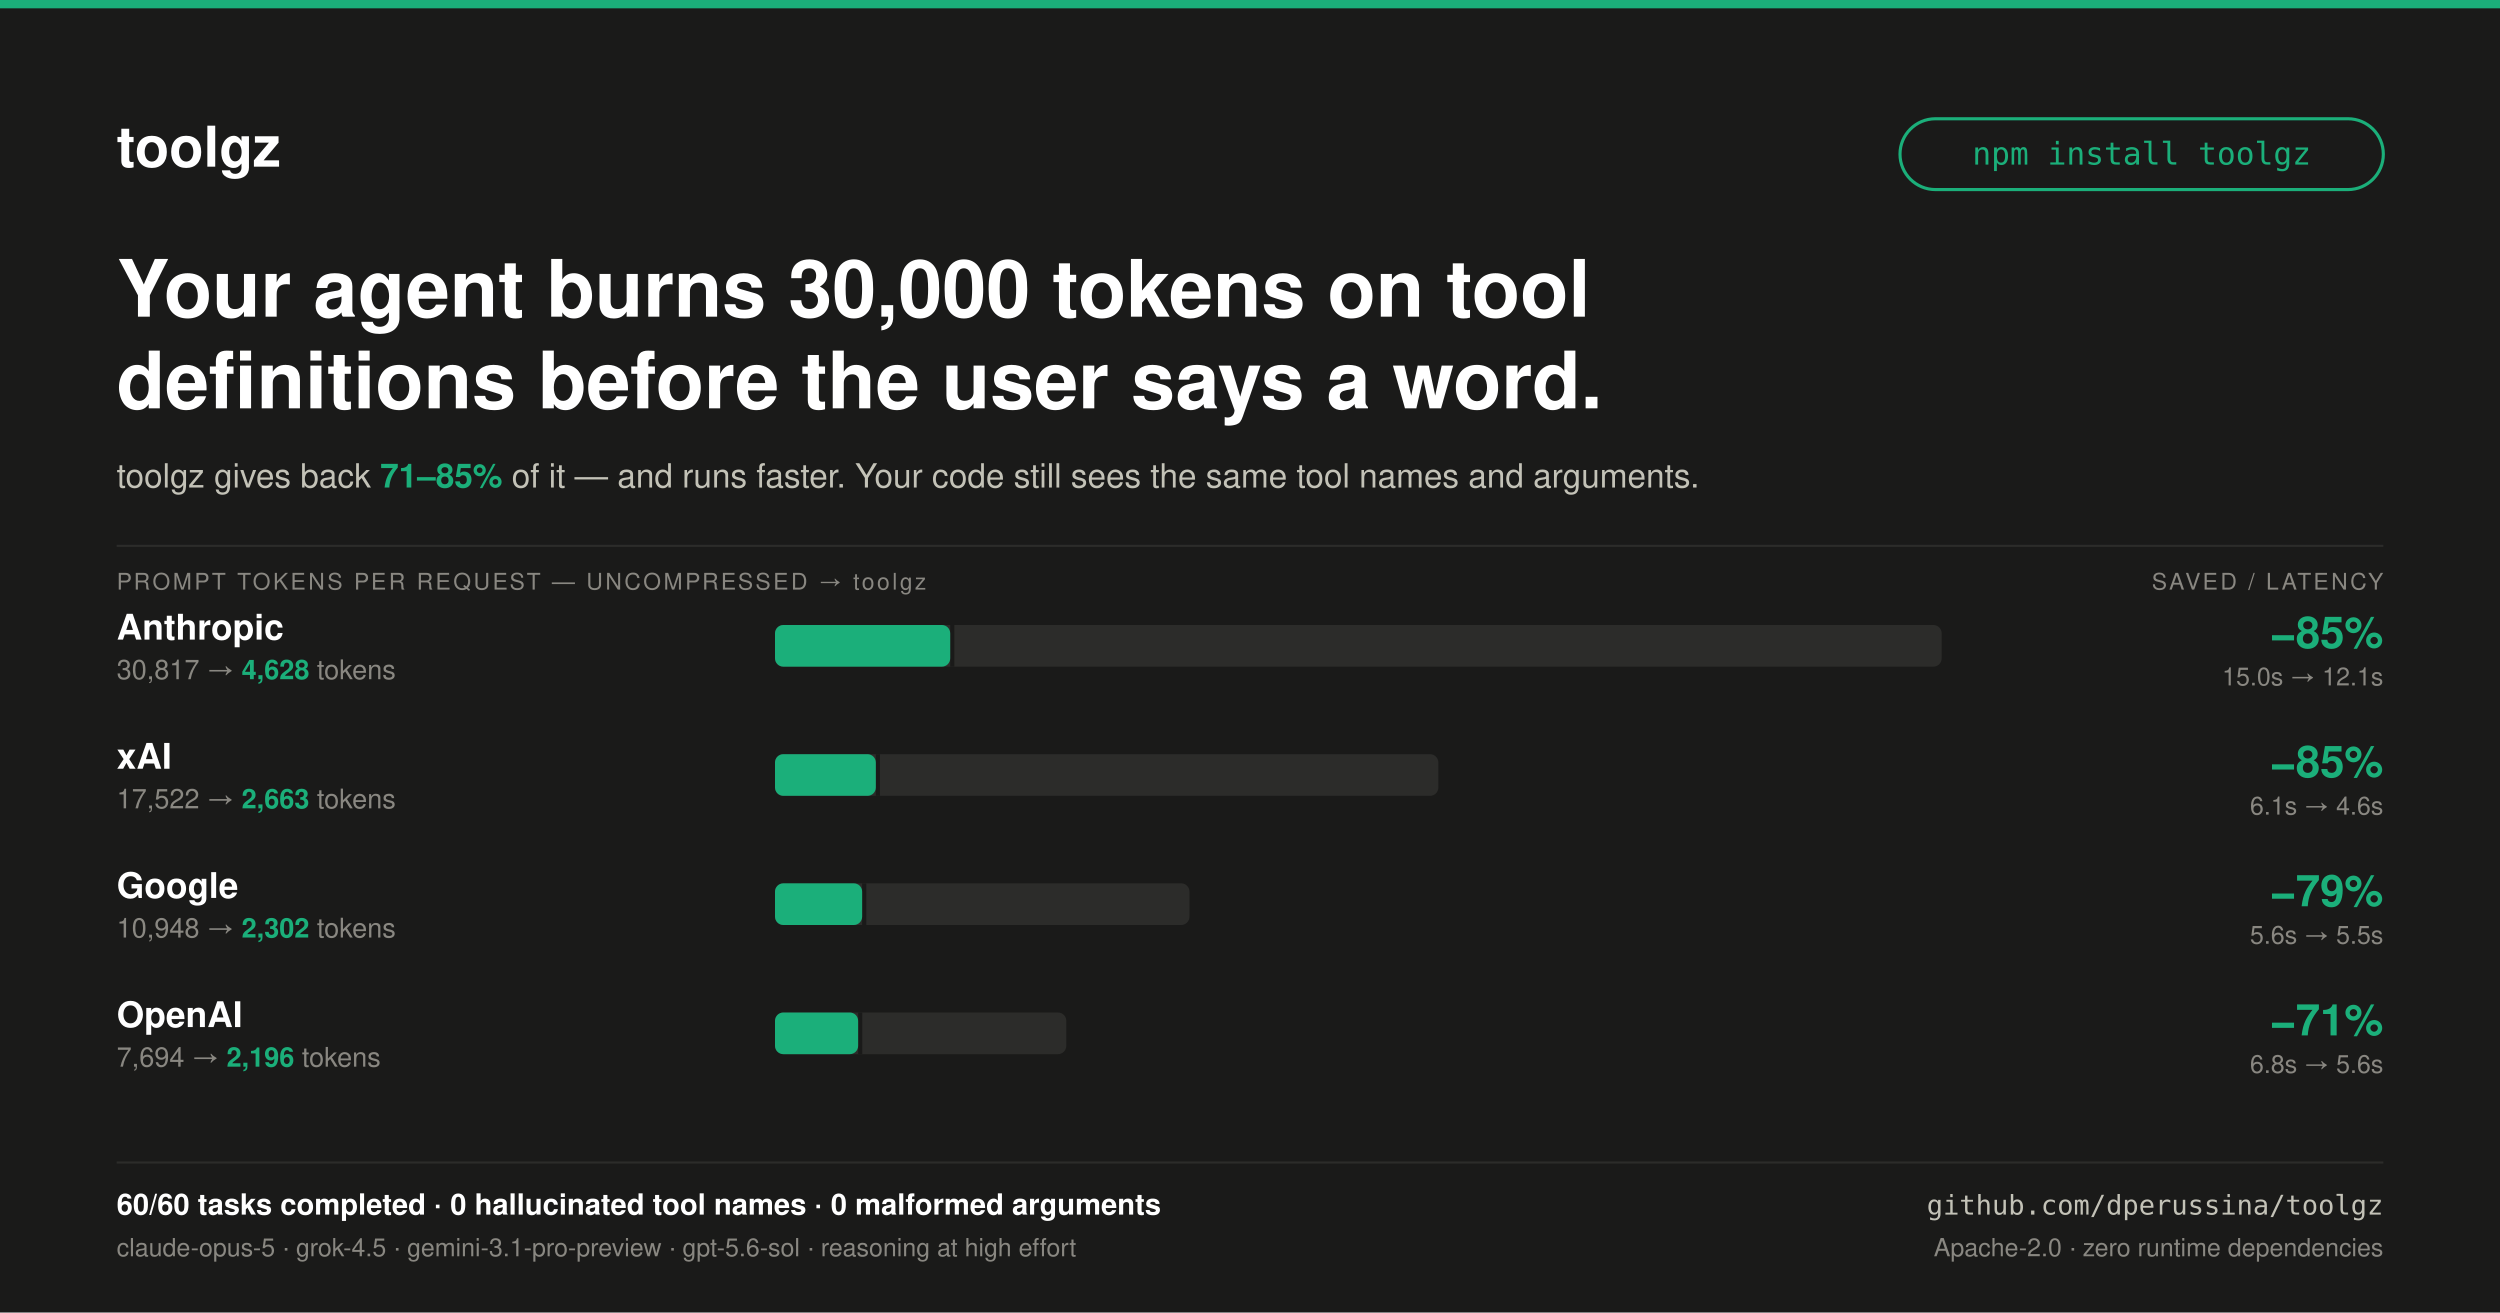
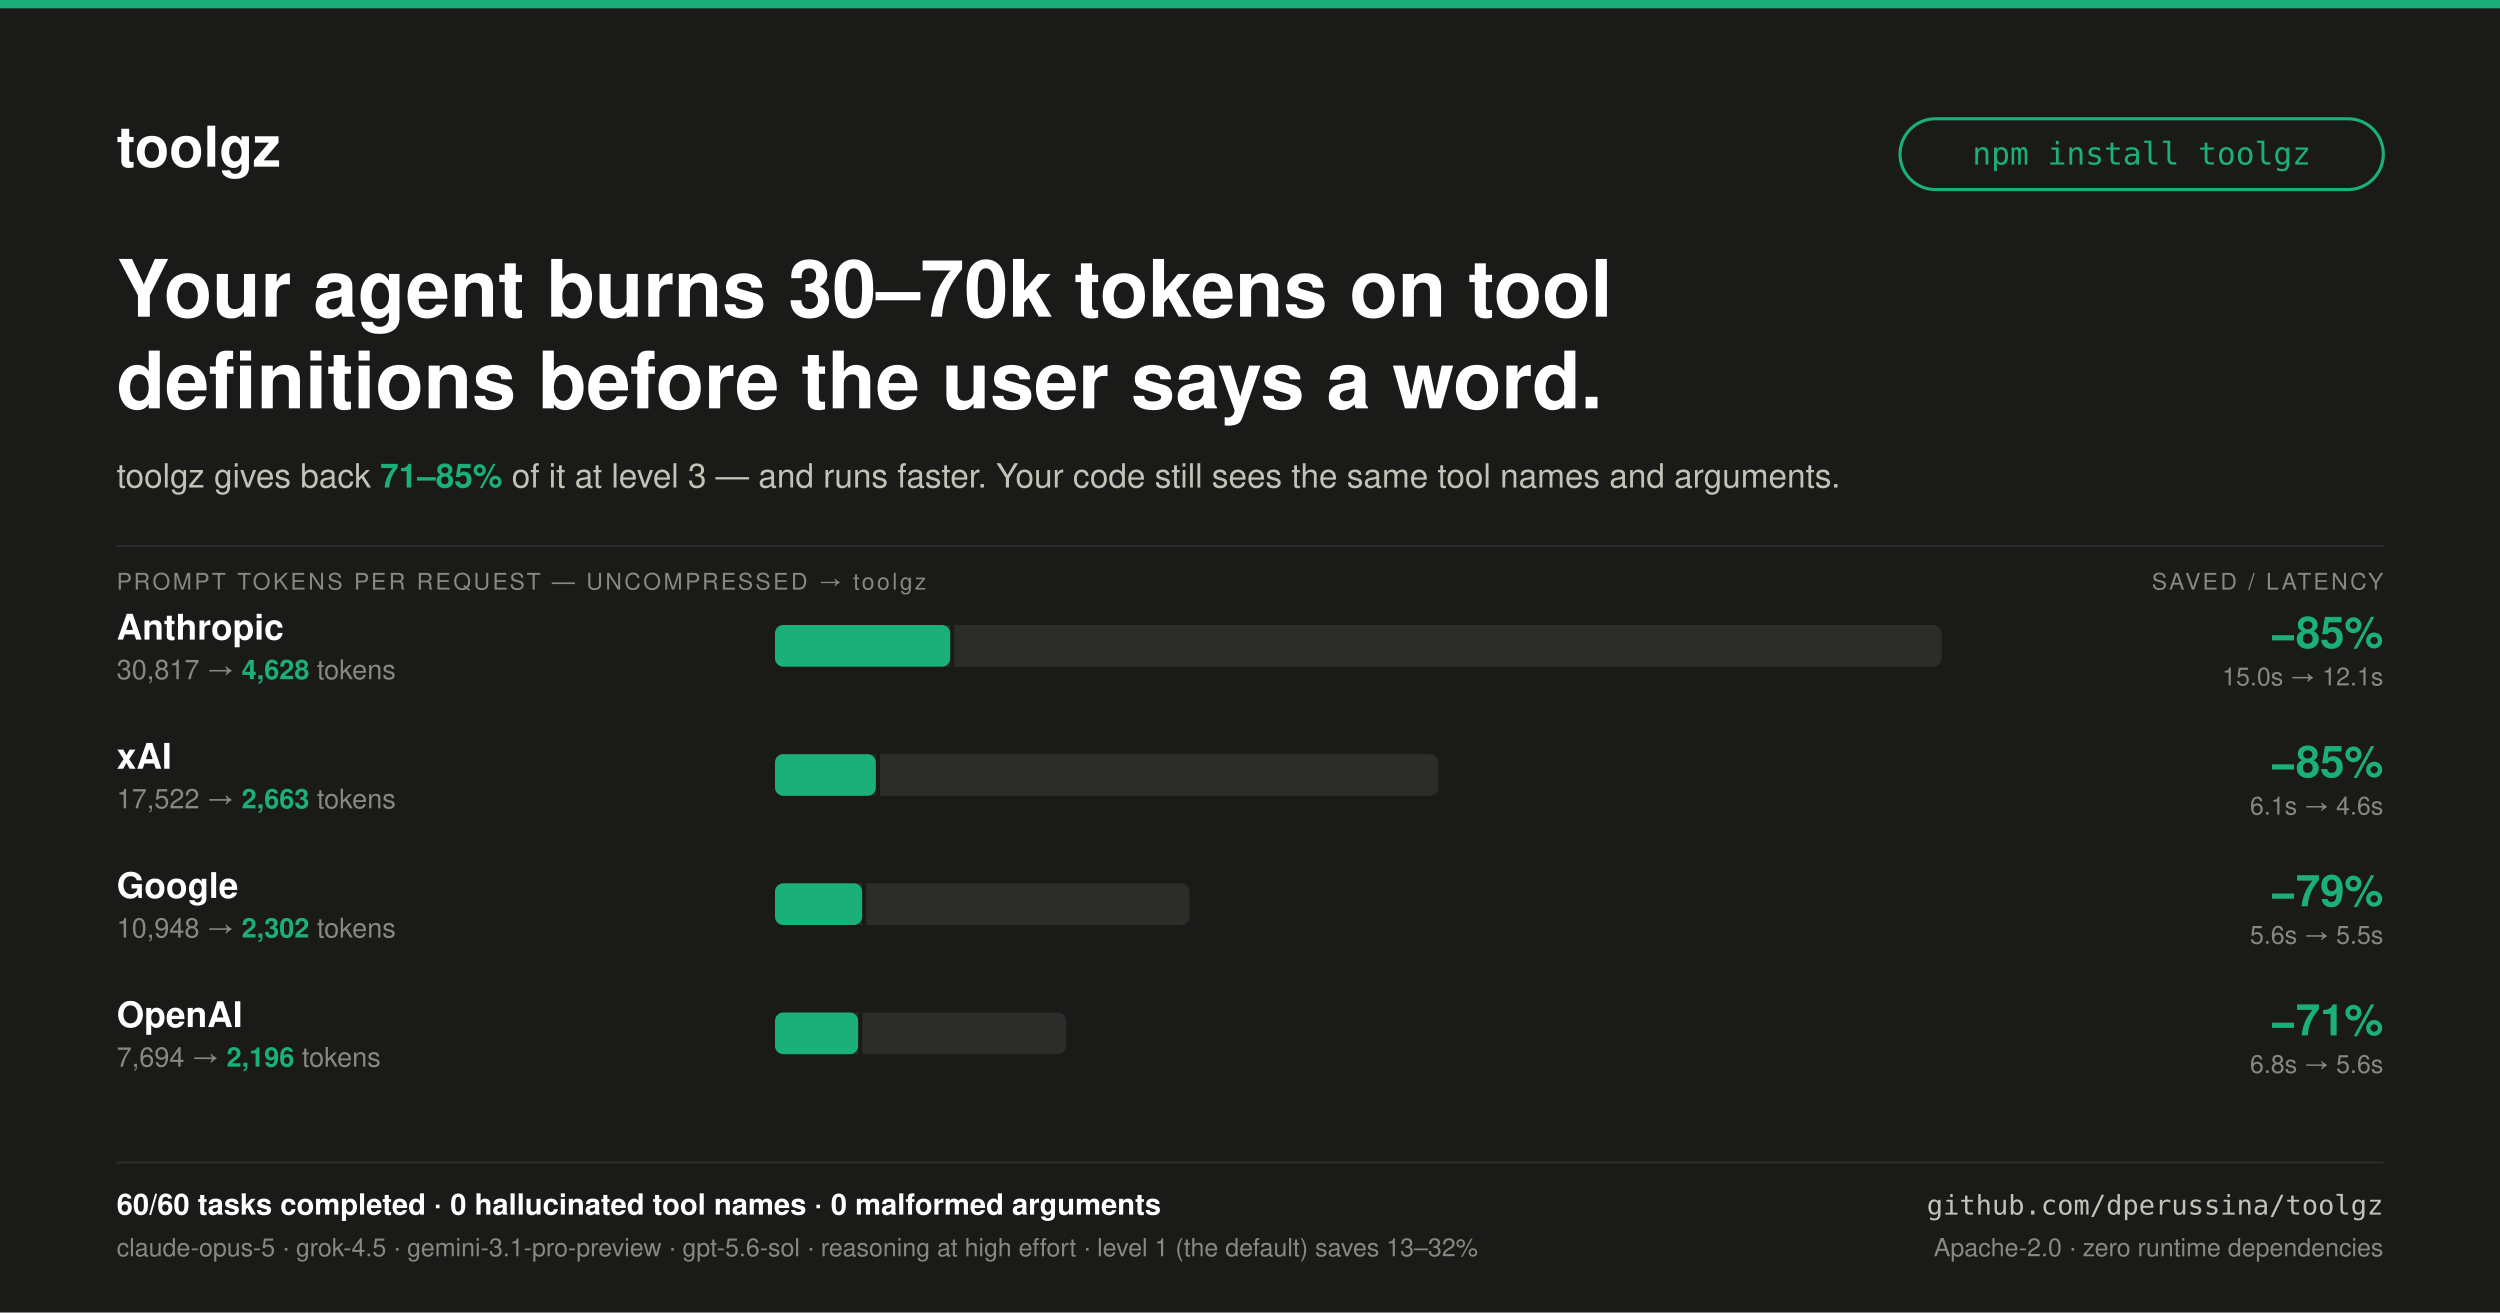
<svg xmlns="http://www.w3.org/2000/svg" width="1200" height="630" viewBox="0 0 1200 630">
  <rect width="1200" height="630" fill="#1a1a19" />
  <rect x="0" y="0" width="1200" height="4" fill="#1baf7a" />
  <text x="56" y="80" font-family="Helvetica Neue, Helvetica, Arial, sans-serif" font-size="27" font-weight="700" fill="#ffffff">toolgz</text>
  <rect x="912" y="57" width="232" height="34" rx="17" fill="none" stroke="#1baf7a" stroke-width="1.5" />
  <text x="1028" y="79" text-anchor="middle" font-family="SF Mono, Menlo, DejaVu Sans Mono, monospace" font-size="15" fill="#1baf7a">npm install toolgz</text>
-   <text x="56" y="152" font-family="Helvetica Neue, Helvetica, Arial, sans-serif" font-size="38" font-weight="700" fill="#ffffff">Your agent burns 30,000 tokens on tool</text>
+   <text x="56" y="152" font-family="Helvetica Neue, Helvetica, Arial, sans-serif" font-size="38" font-weight="700" fill="#ffffff">Your agent burns 30–70k tokens on tool</text>
  <text x="56" y="196" font-family="Helvetica Neue, Helvetica, Arial, sans-serif" font-size="38" font-weight="700" fill="#ffffff">definitions before the user says a word.</text>
-   <text x="56" y="234" font-family="Helvetica Neue, Helvetica, Arial, sans-serif" font-size="16" fill="#c3c2b7">toolgz gives back <tspan fill="#1baf7a" font-weight="700">71–85%</tspan> of it — and runs faster. Your code still sees the same tool names and arguments.</text>
+   <text x="56" y="234" font-family="Helvetica Neue, Helvetica, Arial, sans-serif" font-size="16" fill="#c3c2b7">toolgz gives back <tspan fill="#1baf7a" font-weight="700">71–85%</tspan> of it at level 3 — and runs faster. Your code still sees the same tool names and arguments.</text>
  <line x1="56" y1="262" x2="1144" y2="262" stroke="#2c2c2a" stroke-width="1" />
  <text x="56" y="283" font-family="Helvetica Neue, Helvetica, Arial, sans-serif" font-size="11" letter-spacing="1.2" fill="#898781">PROMPT TOKENS PER REQUEST — UNCOMPRESSED → toolgz</text>
  <text x="1144" y="283" text-anchor="end" font-family="Helvetica Neue, Helvetica, Arial, sans-serif" font-size="11" letter-spacing="1.2" fill="#898781">SAVED / LATENCY</text>
  <text x="56" y="307" font-family="Helvetica Neue, Helvetica, Arial, sans-serif" font-size="17" font-weight="600" fill="#ffffff">Anthropic</text>
  <text x="56" y="326" font-family="Helvetica Neue, Helvetica, Arial, sans-serif" font-size="13" fill="#898781">30,817 → <tspan fill="#1baf7a" font-weight="700">4,628</tspan> tokens</text>
  <rect x="372" y="300" width="560" height="20" rx="4" fill="#2c2c2a" />
  <rect x="456.099" y="300" width="2" height="20" fill="#1a1a19" />
  <rect x="372" y="300" width="84.099" height="20" rx="4" fill="#1baf7a" />
  <text x="1144" y="311" text-anchor="end" font-family="Helvetica Neue, Helvetica, Arial, sans-serif" font-size="21" font-weight="700" fill="#1baf7a">−85%</text>
  <text x="1144" y="329" text-anchor="end" font-family="Helvetica Neue, Helvetica, Arial, sans-serif" font-size="12" fill="#898781">15.0s → 12.1s</text>
  <text x="56" y="369" font-family="Helvetica Neue, Helvetica, Arial, sans-serif" font-size="17" font-weight="600" fill="#ffffff">xAI</text>
  <text x="56" y="388" font-family="Helvetica Neue, Helvetica, Arial, sans-serif" font-size="13" fill="#898781">17,522 → <tspan fill="#1baf7a" font-weight="700">2,663</tspan> tokens</text>
  <rect x="372" y="362" width="318.406" height="20" rx="4" fill="#2c2c2a" />
  <rect x="420.391" y="362" width="2" height="20" fill="#1a1a19" />
  <rect x="372" y="362" width="48.391" height="20" rx="4" fill="#1baf7a" />
  <text x="1144" y="373" text-anchor="end" font-family="Helvetica Neue, Helvetica, Arial, sans-serif" font-size="21" font-weight="700" fill="#1baf7a">−85%</text>
  <text x="1144" y="391" text-anchor="end" font-family="Helvetica Neue, Helvetica, Arial, sans-serif" font-size="12" fill="#898781">6.1s → 4.6s</text>
  <text x="56" y="431" font-family="Helvetica Neue, Helvetica, Arial, sans-serif" font-size="17" font-weight="600" fill="#ffffff">Google</text>
  <text x="56" y="450" font-family="Helvetica Neue, Helvetica, Arial, sans-serif" font-size="13" fill="#898781">10,948 → <tspan fill="#1baf7a" font-weight="700">2,302</tspan> tokens</text>
  <rect x="372" y="424" width="198.945" height="20" rx="4" fill="#2c2c2a" />
  <rect x="413.831" y="424" width="2" height="20" fill="#1a1a19" />
  <rect x="372" y="424" width="41.831" height="20" rx="4" fill="#1baf7a" />
  <text x="1144" y="435" text-anchor="end" font-family="Helvetica Neue, Helvetica, Arial, sans-serif" font-size="21" font-weight="700" fill="#1baf7a">−79%</text>
  <text x="1144" y="453" text-anchor="end" font-family="Helvetica Neue, Helvetica, Arial, sans-serif" font-size="12" fill="#898781">5.6s → 5.5s</text>
  <text x="56" y="493" font-family="Helvetica Neue, Helvetica, Arial, sans-serif" font-size="17" font-weight="600" fill="#ffffff">OpenAI</text>
  <text x="56" y="512" font-family="Helvetica Neue, Helvetica, Arial, sans-serif" font-size="13" fill="#898781">7,694 → <tspan fill="#1baf7a" font-weight="700">2,196</tspan> tokens</text>
  <rect x="372" y="486" width="139.814" height="20" rx="4" fill="#2c2c2a" />
  <rect x="411.905" y="486" width="2" height="20" fill="#1a1a19" />
  <rect x="372" y="486" width="39.905" height="20" rx="4" fill="#1baf7a" />
  <text x="1144" y="497" text-anchor="end" font-family="Helvetica Neue, Helvetica, Arial, sans-serif" font-size="21" font-weight="700" fill="#1baf7a">−71%</text>
  <text x="1144" y="515" text-anchor="end" font-family="Helvetica Neue, Helvetica, Arial, sans-serif" font-size="12" fill="#898781">6.8s → 5.6s</text>
  <line x1="56" y1="558" x2="1144" y2="558" stroke="#2c2c2a" stroke-width="1" />
  <text x="56" y="583" font-family="Helvetica Neue, Helvetica, Arial, sans-serif" font-size="14" font-weight="600" fill="#ffffff">60/60 tasks completed · 0 hallucinated tool names · 0 malformed arguments</text>
-   <text x="56" y="603" font-family="Helvetica Neue, Helvetica, Arial, sans-serif" font-size="12" fill="#898781">claude-opus-5 · grok-4.5 · gemini-3.1-pro-preview · gpt-5.6-sol · reasoning at high effort</text>
+   <text x="56" y="603" font-family="Helvetica Neue, Helvetica, Arial, sans-serif" font-size="12" fill="#898781">claude-opus-5 · grok-4.5 · gemini-3.1-pro-preview · gpt-5.6-sol · reasoning at high effort · level 1 (the default) saves 13–32%</text>
  <text x="1144" y="583" text-anchor="end" font-family="SF Mono, Menlo, DejaVu Sans Mono, monospace" font-size="13" fill="#c3c2b7">github.com/dperussina/toolgz</text>
  <text x="1144" y="603" text-anchor="end" font-family="Helvetica Neue, Helvetica, Arial, sans-serif" font-size="12" fill="#898781">Apache-2.0 · zero runtime dependencies</text>
</svg>
